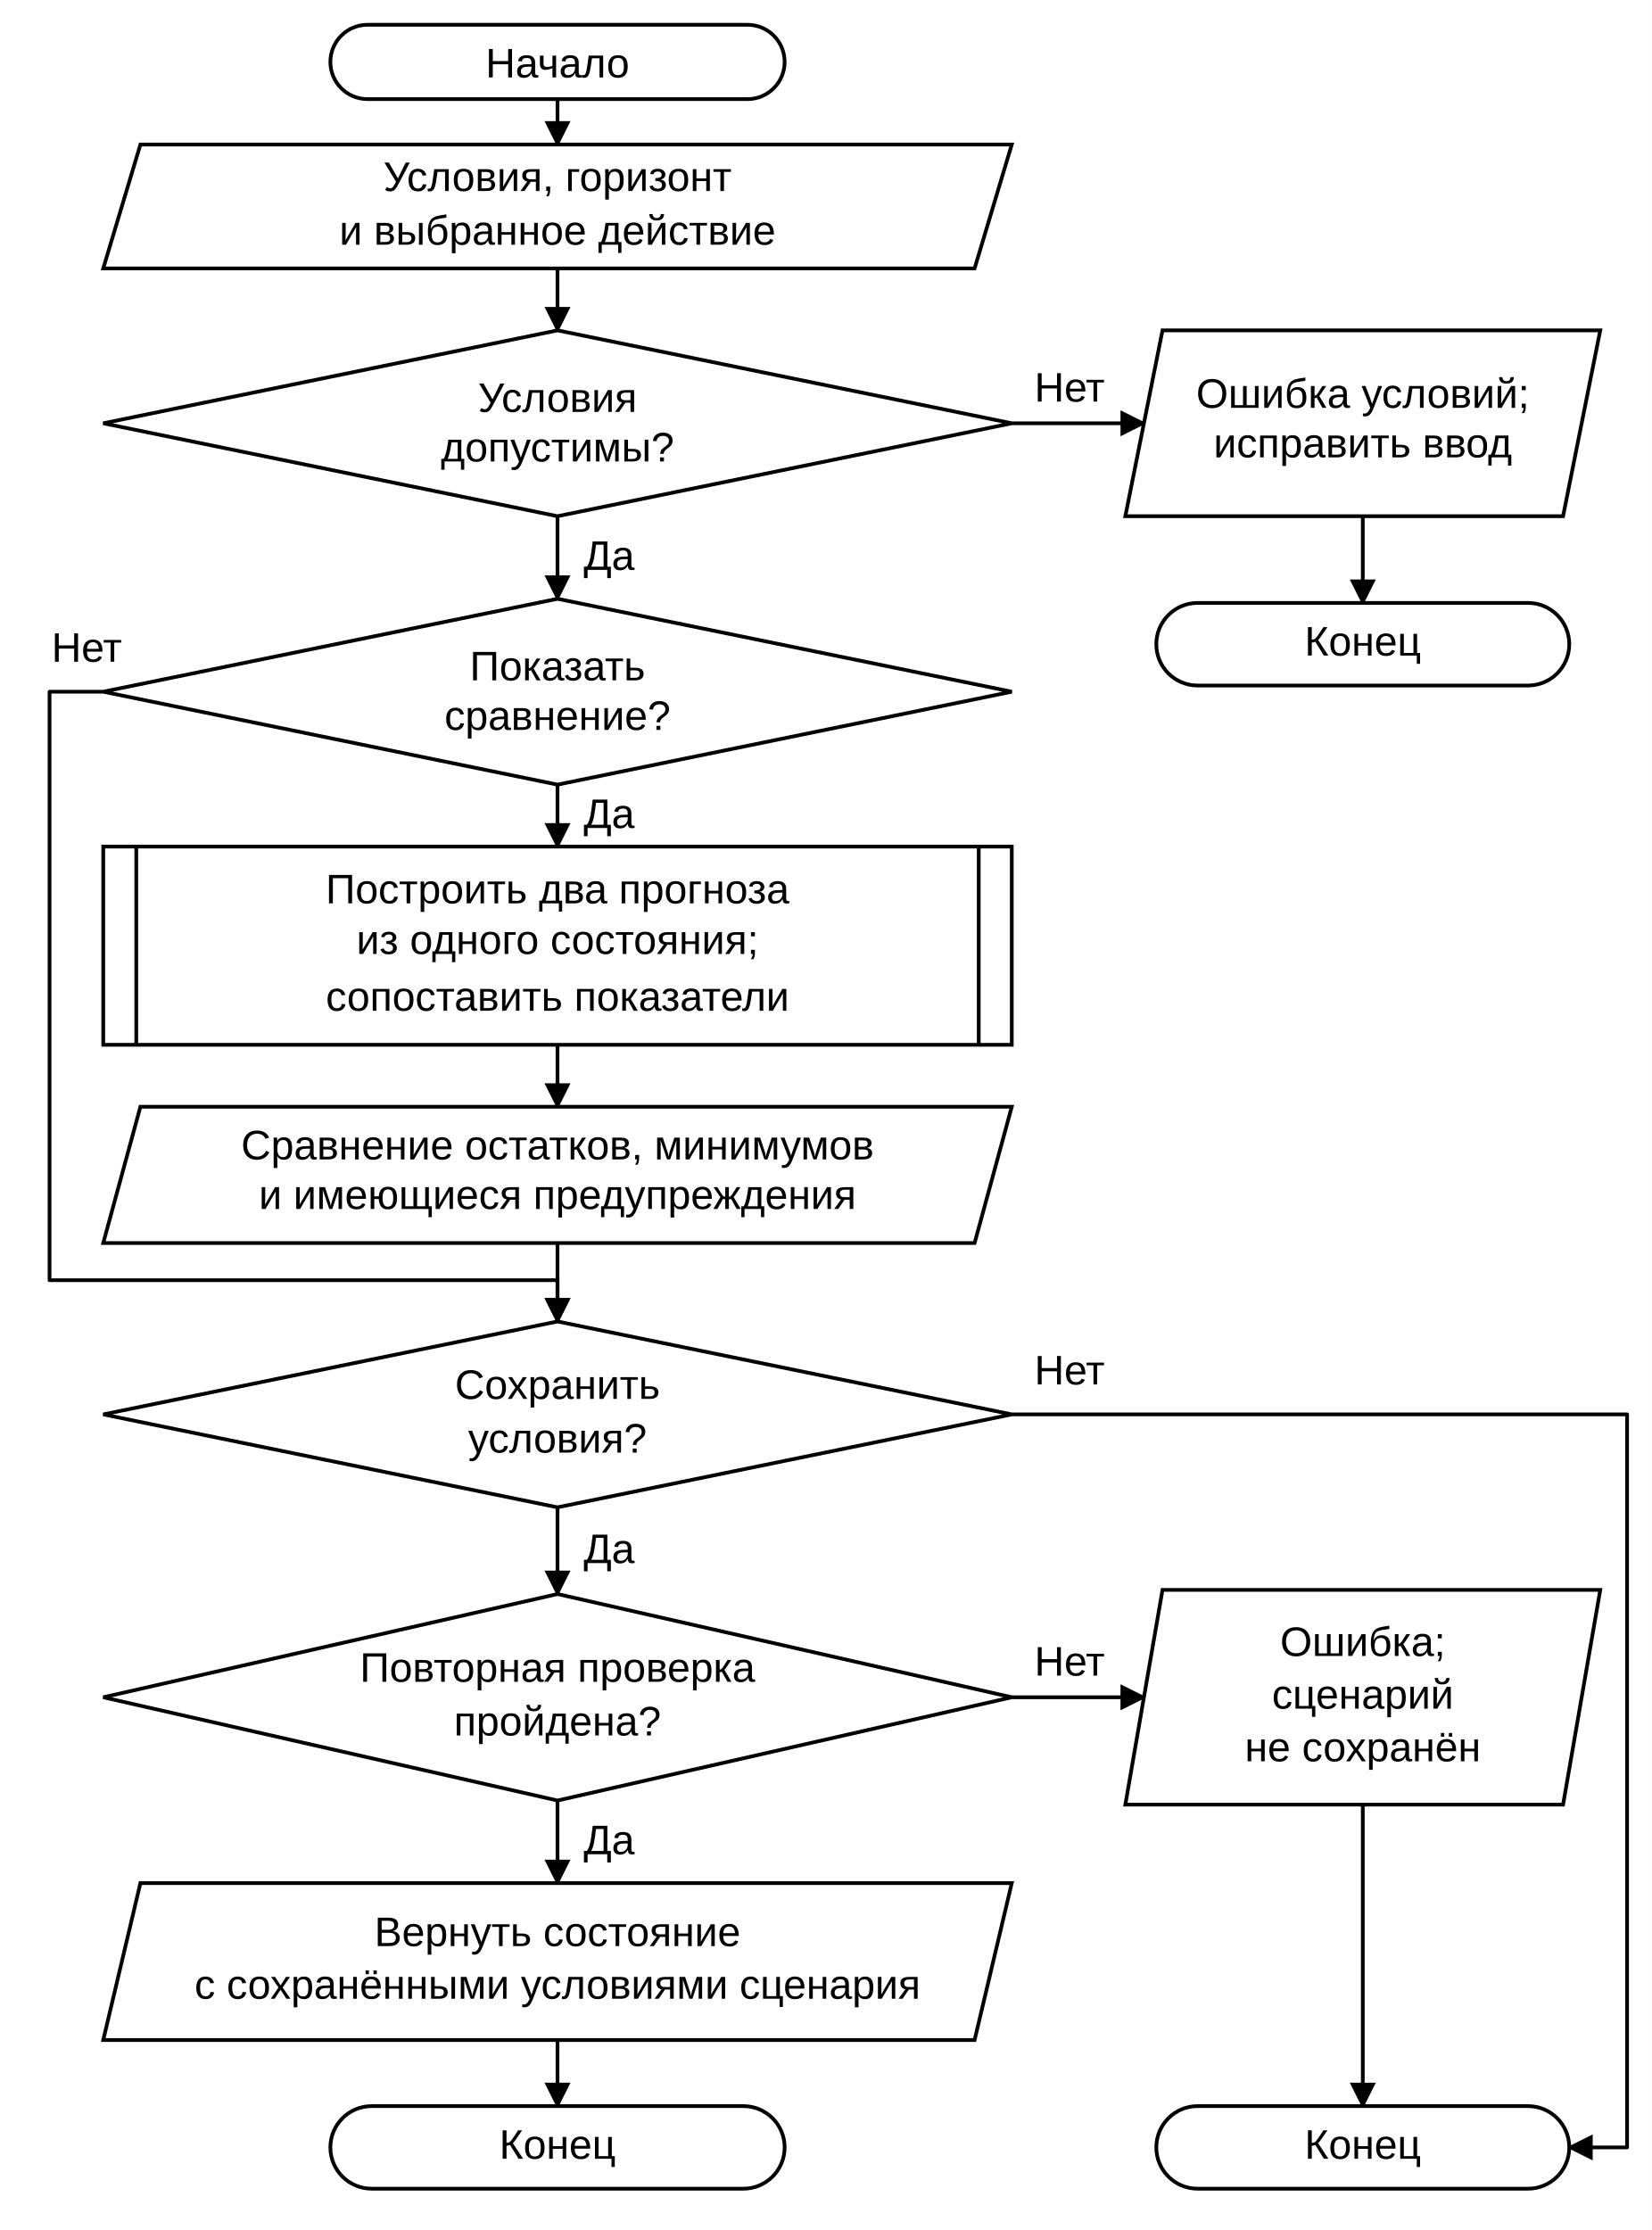
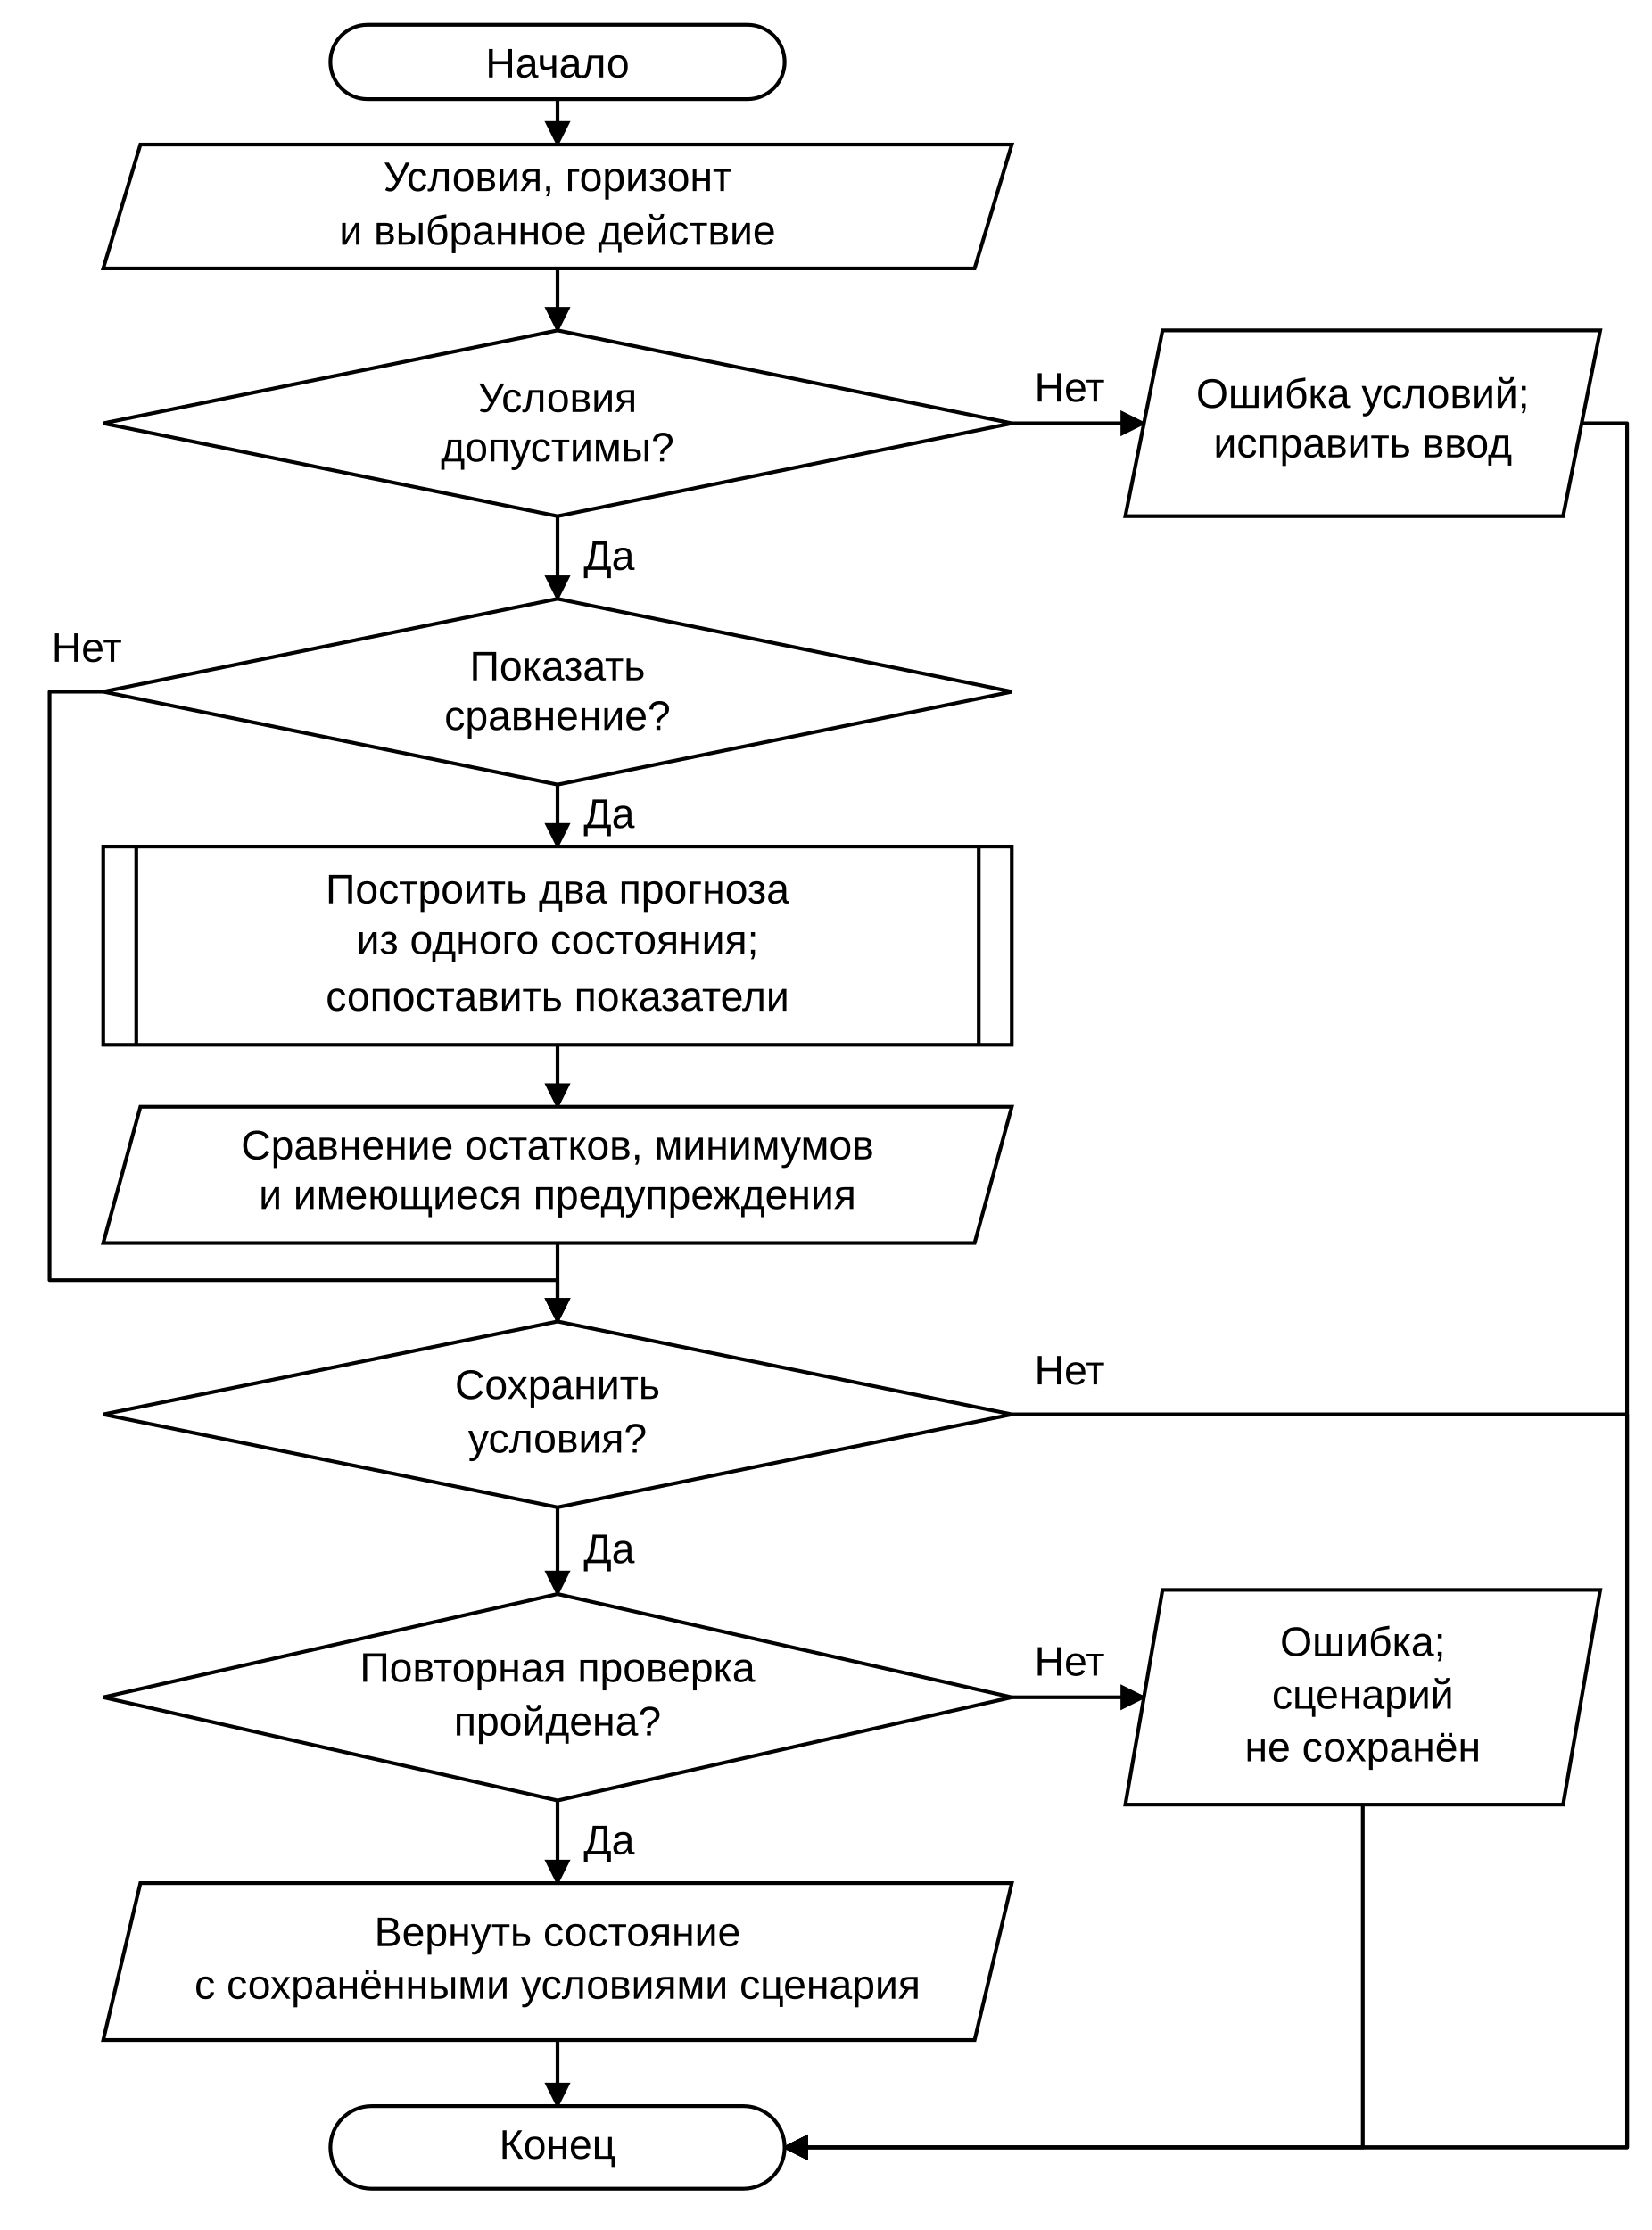
<svg xmlns="http://www.w3.org/2000/svg" width="800" height="1080" viewBox="0 0 800 1080" data-diagram="scenario">
  <defs>
    <marker id="arrow" viewBox="0 0 10 10" refX="9" refY="5" markerWidth="7" markerHeight="7" orient="auto">
      <path d="M 0 0 L 10 5 L 0 10 z" fill="#000" />
    </marker>
  </defs>
  <rect width="800" height="1080" fill="#fff" />
  <polyline data-from="start" data-to="input" data-condition="" points="270,48 270,70" fill="none" stroke="#000" stroke-width="1.8" stroke-linejoin="round" marker-end="url(#arrow)" />
  <polyline data-from="forecasts" data-to="result" data-condition="" points="270,506 270,536" fill="none" stroke="#000" stroke-width="1.8" stroke-linejoin="round" marker-end="url(#arrow)" />
  <polyline data-from="result" data-to="save" data-condition="" points="270,602 270,640" fill="none" stroke="#000" stroke-width="1.8" stroke-linejoin="round" marker-end="url(#arrow)" />
  <polyline data-from="saved" data-to="end" data-condition="" points="270,988 270,1020" fill="none" stroke="#000" stroke-width="1.8" stroke-linejoin="round" marker-end="url(#arrow)" />
-   <polyline data-from="error-input" data-to="end-input" data-condition="" points="660,250 660,292" fill="none" stroke="#000" stroke-width="1.8" stroke-linejoin="round" marker-end="url(#arrow)" />
-   <polyline data-from="error-save" data-to="end-no-save" data-condition="" points="660,874 660,1020" fill="none" stroke="#000" stroke-width="1.8" stroke-linejoin="round" marker-end="url(#arrow)" />
  <polyline data-from="input" data-to="valid" data-condition="" points="270,130 270,160" fill="none" stroke="#000" stroke-width="1.8" stroke-linejoin="round" marker-end="url(#arrow)" />
  <polyline data-from="valid" data-to="compare" data-condition="Да" points="270,250 270,290" fill="none" stroke="#000" stroke-width="1.8" stroke-linejoin="round" marker-end="url(#arrow)" />
  <polyline data-from="valid" data-to="error-input" data-condition="Нет" points="490,205 554,205" fill="none" stroke="#000" stroke-width="1.8" stroke-linejoin="round" marker-end="url(#arrow)" />
  <polyline data-from="compare" data-to="forecasts" data-condition="Да" points="270,380 270,410" fill="none" stroke="#000" stroke-width="1.8" stroke-linejoin="round" marker-end="url(#arrow)" />
  <polyline data-from="compare" data-to="save" data-condition="Нет" points="50,335 24,335 24,620 270,620 270,640" fill="none" stroke="#000" stroke-width="1.8" stroke-linejoin="round" marker-end="url(#arrow)" />
  <polyline data-from="save" data-to="revalidate" data-condition="Да" points="270,730 270,772" fill="none" stroke="#000" stroke-width="1.8" stroke-linejoin="round" marker-end="url(#arrow)" />
-   <polyline data-from="save" data-to="end-no-save" data-condition="Нет" points="490,685 788,685 788,1040 760,1040" fill="none" stroke="#000" stroke-width="1.8" stroke-linejoin="round" marker-end="url(#arrow)" />
+   <polyline data-from="save" data-to="end" data-condition="Нет" points="490,685 788,685 788,1040 380,1040" fill="none" stroke="#000" stroke-width="1.8" stroke-linejoin="round" marker-end="url(#arrow)" />
  <polyline data-from="revalidate" data-to="saved" data-condition="Да" points="270,872 270,912" fill="none" stroke="#000" stroke-width="1.8" stroke-linejoin="round" marker-end="url(#arrow)" />
  <polyline data-from="revalidate" data-to="error-save" data-condition="Нет" points="490,822 554,822" fill="none" stroke="#000" stroke-width="1.8" stroke-linejoin="round" marker-end="url(#arrow)" />
+   <polyline data-from="error-input" data-to="end" data-condition="" points="766,205 788,205 788,1040 380,1040" fill="none" stroke="#000" stroke-width="1.8" stroke-linejoin="round" marker-end="url(#arrow)" />
+   <polyline data-from="error-save" data-to="end" data-condition="" points="660,874 660,1040 380,1040" fill="none" stroke="#000" stroke-width="1.8" stroke-linejoin="round" marker-end="url(#arrow)" />
  <g data-node="start" data-kind="term">
    <rect x="160" y="12" width="220" height="36" rx="18" fill="#fff" stroke="#000" stroke-width="1.8" />
    <text x="270" y="37.5" text-anchor="middle" font-family="Arial" font-size="20" fill="#000">Начало</text>
  </g>
  <g data-node="input" data-kind="io">
    <polygon points="68,70 490,70 472,130 50,130" fill="#fff" stroke="#000" stroke-width="1.8" />
    <text x="270" y="92.5" text-anchor="middle" font-family="Arial" font-size="20" fill="#000">Условия, горизонт</text>
    <text x="270" y="118.5" text-anchor="middle" font-family="Arial" font-size="20" fill="#000">и выбранное действие</text>
  </g>
  <g data-node="valid" data-kind="decision">
    <polygon points="270,160 490,205 270,250 50,205" fill="#fff" stroke="#000" stroke-width="1.8" />
    <text x="270" y="199.5" text-anchor="middle" font-family="Arial" font-size="20" fill="#000">Условия</text>
    <text x="270" y="223.5" text-anchor="middle" font-family="Arial" font-size="20" fill="#000">допустимы?</text>
  </g>
  <g data-node="compare" data-kind="decision">
    <polygon points="270,290 490,335 270,380 50,335" fill="#fff" stroke="#000" stroke-width="1.8" />
    <text x="270" y="329.5" text-anchor="middle" font-family="Arial" font-size="20" fill="#000">Показать</text>
    <text x="270" y="353.5" text-anchor="middle" font-family="Arial" font-size="20" fill="#000">сравнение?</text>
  </g>
  <g data-node="forecasts" data-kind="subprocess">
    <rect x="50" y="410" width="440" height="96" fill="#fff" stroke="#000" stroke-width="1.8" />
    <path d="M 66 410 V 506 M 474 410 V 506" fill="none" stroke="#000" stroke-width="1.8" />
    <text x="270" y="437.5" text-anchor="middle" font-family="Arial" font-size="20" fill="#000">Построить два прогноза</text>
    <text x="270" y="462" text-anchor="middle" font-family="Arial" font-size="20" fill="#000">из одного состояния;</text>
    <text x="270" y="489.5" text-anchor="middle" font-family="Arial" font-size="20" fill="#000">сопоставить показатели</text>
  </g>
  <g data-node="result" data-kind="io">
    <polygon points="68,536 490,536 472,602 50,602" fill="#fff" stroke="#000" stroke-width="1.8" />
    <text x="270" y="561.5" text-anchor="middle" font-family="Arial" font-size="20" fill="#000">Сравнение остатков, минимумов</text>
    <text x="270" y="585.5" text-anchor="middle" font-family="Arial" font-size="20" fill="#000">и имеющиеся предупреждения</text>
  </g>
  <g data-node="save" data-kind="decision">
    <polygon points="270,640 490,685 270,730 50,685" fill="#fff" stroke="#000" stroke-width="1.8" />
    <text x="270" y="677.5" text-anchor="middle" font-family="Arial" font-size="20" fill="#000">Сохранить</text>
    <text x="270" y="703.5" text-anchor="middle" font-family="Arial" font-size="20" fill="#000">условия?</text>
  </g>
  <g data-node="revalidate" data-kind="decision">
    <polygon points="270,772 490,822 270,872 50,822" fill="#fff" stroke="#000" stroke-width="1.8" />
    <text x="270" y="814.5" text-anchor="middle" font-family="Arial" font-size="20" fill="#000">Повторная проверка</text>
    <text x="270" y="840.5" text-anchor="middle" font-family="Arial" font-size="20" fill="#000">пройдена?</text>
  </g>
  <g data-node="saved" data-kind="io">
    <polygon points="68,912 490,912 472,988 50,988" fill="#fff" stroke="#000" stroke-width="1.8" />
    <text x="270" y="942.5" text-anchor="middle" font-family="Arial" font-size="20" fill="#000">Вернуть состояние</text>
    <text x="270" y="968" text-anchor="middle" font-family="Arial" font-size="20" fill="#000">с сохранёнными условиями сценария</text>
  </g>
  <g data-node="end" data-kind="term">
    <rect x="160" y="1020" width="220" height="40" rx="20" fill="#fff" stroke="#000" stroke-width="1.8" />
    <text x="270" y="1045.5" text-anchor="middle" font-family="Arial" font-size="20" fill="#000">Конец</text>
  </g>
  <g data-node="error-input" data-kind="io">
    <polygon points="563,160 775,160 757,250 545,250" fill="#fff" stroke="#000" stroke-width="1.8" />
    <text x="660" y="197.5" text-anchor="middle" font-family="Arial" font-size="20" fill="#000">Ошибка условий;</text>
    <text x="660" y="221.5" text-anchor="middle" font-family="Arial" font-size="20" fill="#000">исправить ввод</text>
  </g>
-   <g data-node="end-input" data-kind="term">
-     <rect x="560" y="292" width="200" height="40" rx="20" fill="#fff" stroke="#000" stroke-width="1.8" />
-     <text x="660" y="317.5" text-anchor="middle" font-family="Arial" font-size="20" fill="#000">Конец</text>
-   </g>
  <g data-node="error-save" data-kind="io">
    <polygon points="563,770 775,770 757,874 545,874" fill="#fff" stroke="#000" stroke-width="1.8" />
    <text x="660" y="802" text-anchor="middle" font-family="Arial" font-size="20" fill="#000">Ошибка;</text>
    <text x="660" y="827.5" text-anchor="middle" font-family="Arial" font-size="20" fill="#000">сценарий</text>
    <text x="660" y="853" text-anchor="middle" font-family="Arial" font-size="20" fill="#000">не сохранён</text>
-   </g>
-   <g data-node="end-no-save" data-kind="term">
-     <rect x="560" y="1020" width="200" height="40" rx="20" fill="#fff" stroke="#000" stroke-width="1.8" />
-     <text x="660" y="1045.5" text-anchor="middle" font-family="Arial" font-size="20" fill="#000">Конец</text>
  </g>
  <text x="295" y="276" text-anchor="middle" font-family="Arial" font-size="20" fill="#000">Да</text>
  <text x="518" y="194.5" text-anchor="middle" font-family="Arial" font-size="20" fill="#000">Нет</text>
  <text x="295" y="401" text-anchor="middle" font-family="Arial" font-size="20" fill="#000">Да</text>
  <text x="42" y="320.5" text-anchor="middle" font-family="Arial" font-size="20" fill="#000">Нет</text>
  <text x="295" y="757" text-anchor="middle" font-family="Arial" font-size="20" fill="#000">Да</text>
  <text x="518" y="670.5" text-anchor="middle" font-family="Arial" font-size="20" fill="#000">Нет</text>
  <text x="295" y="898" text-anchor="middle" font-family="Arial" font-size="20" fill="#000">Да</text>
  <text x="518" y="811.5" text-anchor="middle" font-family="Arial" font-size="20" fill="#000">Нет</text>
</svg>
